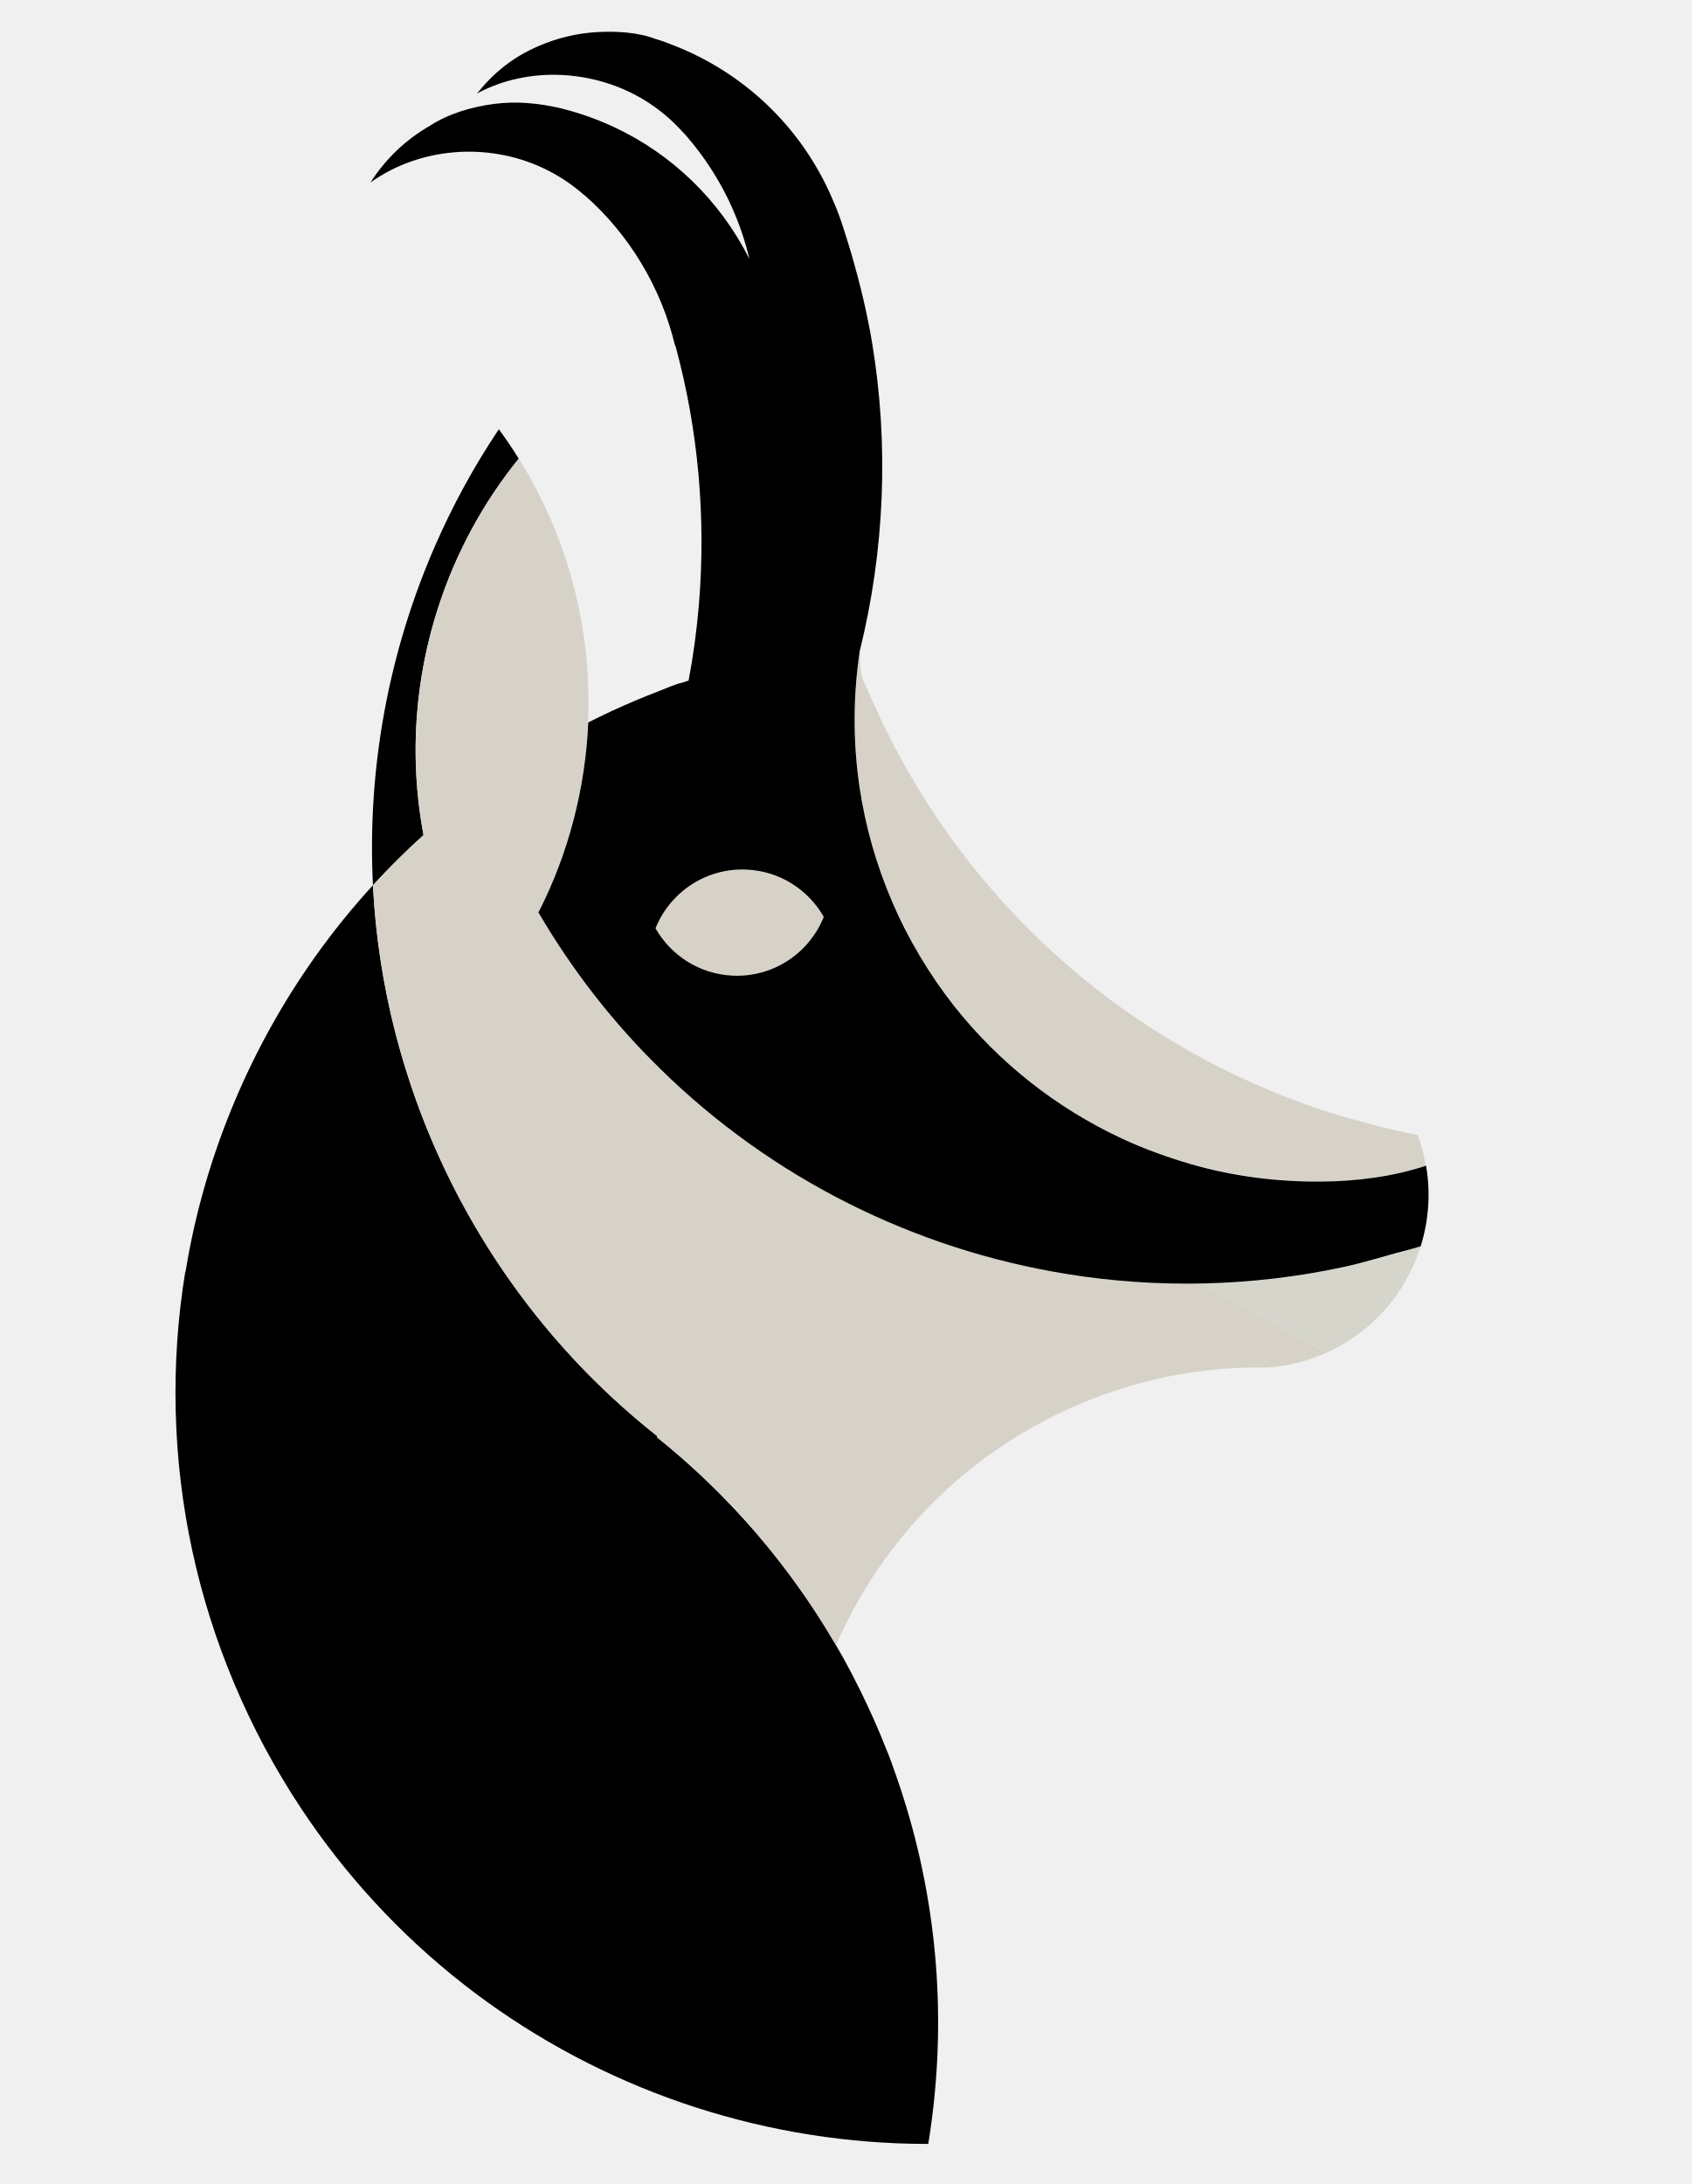
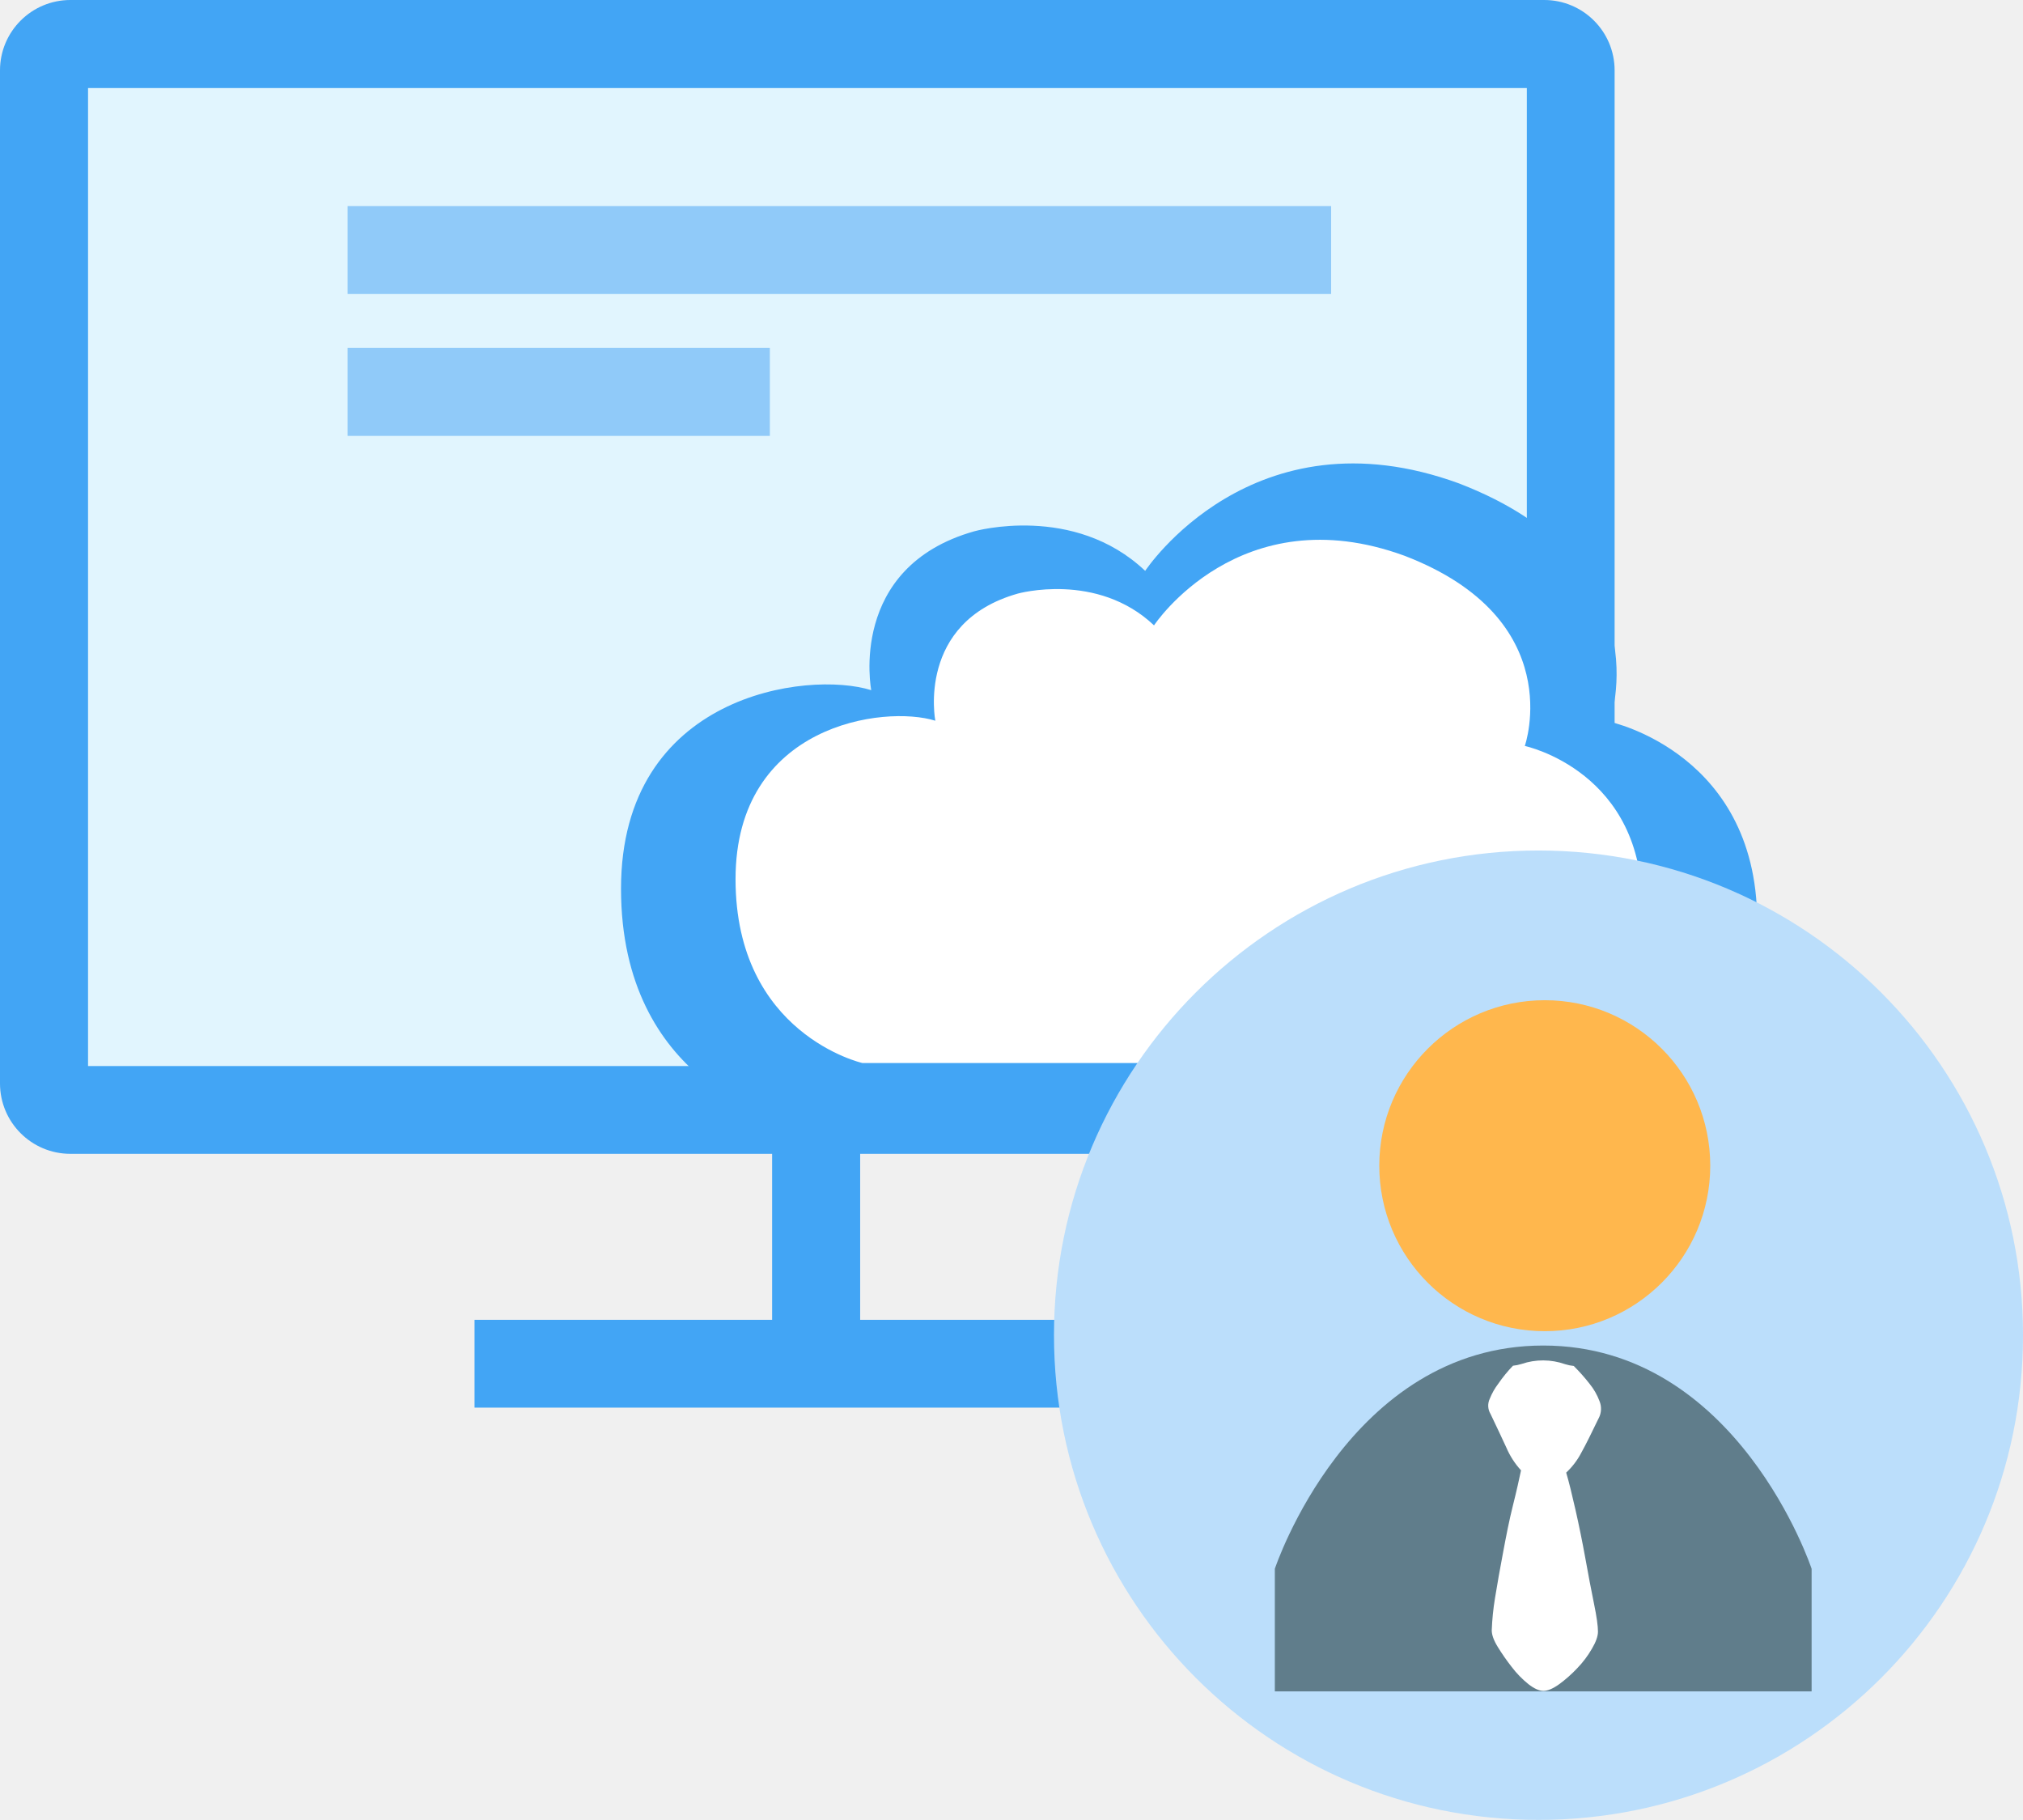
- <svg xmlns="http://www.w3.org/2000/svg" version="1.1" id="svg1163" xml:space="preserve" width="401.533" height="518.465" viewBox="0 0 401.533 518.465">
-   <defs id="defs1167">
-     <clipPath clipPathUnits="userSpaceOnUse" id="clipPath1177">
-       <path d="M 0,867.401 H 867.401 V 0 H 0 Z" id="path1175" />
-     </clipPath>
+ <svg xmlns="http://www.w3.org/2000/svg" id="图层_1" data-name="图层 1" viewBox="0 0 1000 899.55">
+   <defs>
+     <style>.cls-1{fill:#e1f5fe;}.cls-2{fill:#42a5f5;}.cls-3{fill:#90caf9;}.cls-4{fill:#fff;}.cls-5{fill:#bbdefb;}.cls-6{fill:#ffb74d;}.cls-7{fill:#607d8b;}</style>
  </defs>
-   <g id="g1169" transform="matrix(1.333333,0,0,-1.333333,0,1156.535)">
-     <g id="g1207" transform="translate(157.8574,555.8487)">
-       <path d="M 0,0 C 0.633,-1.623 1.241,-3.25 1.812,-4.889 1.245,-3.257 0.643,-1.626 0,0" style="fill:#cfcaaa;fill-opacity:1;fill-rule:nonzero;stroke:none" id="path1209" />
-     </g>
-     <g id="g1211" transform="translate(161.3618,545.7442)">
-       <path d="m 0,0 c -0.52,1.735 -1.082,3.46 -1.677,5.172 -0.007,0.013 -0.014,0.027 -0.015,0.044 -0.629,1.807 -1.251,3.642 -2.017,5.398 -1.301,3.327 -2.778,6.581 -4.341,9.792 -0.011,0.021 -0.019,0.051 -0.036,0.068 -7.905,16.233 -19.274,30.826 -32.989,42.555 -4.217,3.606 -8.661,6.943 -13.292,9.999 3.43,-2.261 6.759,-4.674 9.965,-7.242 l 0.119,0.144 c -10.815,8.525 -20.273,18.74 -27.961,30.165 -8.54,12.691 -14.892,26.816 -18.704,41.63 -2.215,8.609 -3.557,17.44 -4.006,26.317 -13.306,-14.496 -23.229,-31.915 -29.093,-50.687 -1.85,-5.925 -3.28,-11.981 -4.276,-18.107 -0.016,0 -0.031,0 -0.047,0 -2.692,-16.464 -2.272,-33.411 1.253,-49.718 3.519,-16.283 10.124,-31.869 19.313,-45.76 7.881,-11.912 17.672,-22.536 28.917,-31.343 11.016,-8.627 23.392,-15.495 36.532,-20.301 13.089,-4.789 26.919,-7.528 40.846,-8.077 1.703,-0.067 3.407,-0.101 5.111,-0.103 0.106,-0.004 0.216,0.003 0.323,0 C 7.144,-40.352 6,-19.812 0,0 -0.261,0.872 6,-19.812 0,0" style="fill:#000000;fill-opacity:1;fill-rule:nonzero;stroke:none" id="path1213" />
-     </g>
-     <g id="g1215" transform="translate(92.36743,785.7377)">
-       <path d="m 0,0 c -1.122,1.809 -2.3,3.548 -3.543,5.238 -4.4,-6.561 -8.179,-13.486 -11.317,-20.672 -8.287,-18.93 -12.152,-39.667 -11.099,-60.517 2.836,3.103 5.843,6.087 9.005,8.931 -2.594,13.762 -1.566,27.806 2.701,40.815 C -11.166,-16.751 -6.358,-7.844 0,0" style="fill:#000000;fill-opacity:1;fill-rule:nonzero;stroke:none" id="path1217" />
-     </g>
-     <g id="g1219" transform="translate(95.87793,704.9522)">
-       <path d="M 0,0 C 9.923,19.557 11.672,42.76 4.646,63.546 2.611,69.567 -0.106,75.413 -3.51,80.786 -15.112,66.473 -21.643,48.315 -21.87,29.895 c -0.066,-5.404 0.404,-10.814 1.404,-16.125 -3.16,-2.846 -6.163,-5.829 -9.004,-8.936 0.56,-11.073 2.508,-22.175 5.93,-33.049 0,0 10e-4,0.001 10e-4,0.001 6.274,-20.19 17.478,-38.851 32.301,-53.921 3.907,-3.972 8.065,-7.697 12.441,-11.146 l -0.123,-0.145 c 12.508,-10.007 23.401,-22.441 31.9,-37.068 4.825,11.145 12.133,21.169 21.285,29.154 9.429,8.226 20.735,14.255 32.817,17.509 7.348,1.979 15.017,2.959 22.629,2.784 3.675,0.237 7.281,1.155 10.637,2.666" style="fill:#d6d2c8;fill-opacity:1;fill-rule:nonzero;stroke:none" id="path1221" />
-     </g>
-     <g id="g1223" transform="translate(236.2257,626.571)">
-       <path d="m 0,0 c 7.028,3.169 12.318,8.683 15.328,15.234 0.552,1.207 1.029,2.442 1.418,3.71 l 0.003,0.01 c -2.311,-0.716 -6.06,-1.826 -7.973,-2.326 -16.018,-4.212 -32.421,-5.305 -48.396,-3.537 -2.25,0.252 -4.493,0.558 -6.726,0.924 -0.055,0.005 -0.107,0.02 -0.166,0.032 -0.774,0.123 -1.551,0.253 -2.329,0.401 -0.028,0.002 -0.056,0.005 -0.076,0.011 -0.678,0.123 -1.359,0.252 -2.034,0.386 -0.021,0.006 -0.038,0.005 -0.059,0.011 -0.85,0.169 -1.709,0.352 -2.56,0.538 -0.942,0.207 -1.877,0.418 -2.809,0.639 -0.051,0.016 -0.104,0.031 -0.152,0.04 -0.731,0.173 -1.462,0.362 -2.194,0.552 -0.142,0.037 -0.284,0.074 -0.415,0.107 -0.642,0.169 -1.276,0.341 -1.904,0.517 -0.916,0.257 -1.828,0.523 -2.734,0.793 -0.68,0.209 -1.354,0.421 -2.027,0.634 -0.341,0.113 -0.678,0.219 -1.018,0.332 -1.414,0.467 -2.822,0.955 -4.223,1.464 -0.066,0.025 -0.136,0.057 -0.209,0.079 -0.73,0.269 -1.464,0.545 -2.185,0.828 -0.564,0.219 -1.124,0.431 -1.678,0.665 -0.473,0.181 -0.947,0.379 -1.41,0.574 -0.126,0.054 -0.248,0.102 -0.373,0.156 -0.463,0.195 -0.917,0.387 -1.366,0.589 -0.115,0.051 -0.227,0.096 -0.342,0.147 -0.645,0.272 -1.279,0.558 -1.907,0.847 -0.774,0.35 -1.546,0.711 -2.314,1.082 -0.635,0.303 -1.274,0.612 -1.899,0.929 -0.873,0.437 -1.746,0.873 -2.607,1.334 -0.328,0.171 -0.657,0.343 -0.982,0.525 -0.315,0.162 -0.623,0.328 -0.934,0.5 -0.406,0.217 -0.808,0.445 -1.211,0.673 -0.035,0.016 -0.063,0.036 -0.091,0.055 -0.682,0.374 -1.351,0.755 -2.02,1.153 -0.262,0.146 -0.522,0.303 -0.781,0.46 -0.256,0.15 -0.515,0.307 -0.771,0.456 -0.312,0.19 -0.624,0.379 -0.929,0.572 -0.091,0.056 -0.172,0.108 -0.263,0.164 -0.025,0.013 -0.039,0.023 -0.063,0.036 -0.014,0.01 -0.039,0.023 -0.053,0.032 -0.221,0.134 -0.452,0.271 -0.669,0.416 -0.221,0.134 -0.446,0.274 -0.663,0.419 -1.07,0.67 -2.127,1.365 -3.174,2.075 -0.039,0.022 -0.07,0.049 -0.109,0.072 -0.042,0.029 -0.081,0.052 -0.123,0.082 -0.348,0.24 -0.706,0.483 -1.057,0.729 -0.106,0.066 -0.208,0.141 -0.306,0.21 -0.028,0.02 -0.057,0.04 -0.085,0.06 -0.014,0.01 -0.024,0.013 -0.031,0.026 -0.391,0.27 -0.784,0.546 -1.168,0.819 -0.527,0.379 -1.055,0.757 -1.58,1.146 -0.003,0.007 -0.014,0.01 -0.017,0.017 -0.187,0.135 -0.373,0.27 -0.553,0.408 -0.18,0.139 -0.359,0.278 -0.546,0.412 -0.028,0.02 -0.053,0.033 -0.074,0.057 -0.126,0.088 -0.246,0.181 -0.366,0.273 -0.014,0.01 -0.018,0.017 -0.032,0.027 -0.412,0.31 -0.821,0.63 -1.226,0.944 -0.106,0.082 -0.212,0.165 -0.317,0.248 -0.004,0.006 -0.015,0.009 -0.018,0.016 -0.468,0.35 -0.92,0.717 -1.372,1.084 -0.631,0.506 -1.245,1.012 -1.867,1.532 -1.225,1.023 -2.434,2.064 -3.627,3.14 -0.268,0.239 -0.53,0.482 -0.793,0.724 -0.527,0.475 -1.044,0.964 -1.562,1.453 -0.077,0.063 -0.141,0.133 -0.212,0.199 -0.567,0.532 -1.127,1.068 -1.678,1.617 -0.329,0.32 -0.652,0.643 -0.976,0.966 -0.07,0.067 -0.138,0.144 -0.209,0.21 -0.302,0.3 -0.597,0.603 -0.895,0.913 -0.153,0.154 -0.299,0.311 -0.455,0.471 -0.516,0.533 -1.031,1.067 -1.537,1.614 -0.348,0.371 -0.701,0.748 -1.036,1.126 -0.27,0.29 -0.534,0.584 -0.798,0.879 -0.396,0.441 -0.784,0.886 -1.173,1.33 -0.321,0.368 -0.646,0.743 -0.964,1.121 -0.678,0.786 -1.35,1.594 -2.008,2.408 -0.533,0.663 -1.07,1.334 -1.604,2.015 -0.219,0.275 -0.43,0.553 -0.649,0.828 -0.309,0.41 -0.624,0.816 -0.926,1.229 -1.439,1.92 -2.835,3.89 -4.178,5.906 -0.184,0.277 -0.369,0.553 -0.553,0.828 -0.238,0.361 -0.466,0.718 -0.697,1.082 -0.525,0.808 -1.031,1.617 -1.535,2.436 -0.258,0.411 -0.508,0.826 -0.748,1.238 -0.05,0.077 -0.091,0.152 -0.141,0.229 -0.207,0.334 -0.404,0.682 -0.603,1.019" style="fill:#d5d5cc;fill-opacity:1;fill-rule:nonzero;stroke:none" id="path1225" />
-     </g>
-     <g id="g1227" transform="translate(162.7616,698.9603)">
-       <path d="m 0,0 c 1.772,-3.281 3.889,-6.383 6.167,-9.329 1.101,-1.423 2.217,-2.834 3.379,-4.207 0.62,-0.733 1.252,-1.455 1.9,-2.163 0.557,-0.608 1.142,-1.424 1.818,-1.898 4.347,-4.38 9.125,-8.261 14.351,-11.544 0.01,-0.003 0.014,-0.009 0.024,-0.013 0.39,-0.252 0.786,-0.5 1.186,-0.739 l 0.007,0.004 c 12,-7.261 25.859,-11.422 39.873,-11.992 4.235,-0.173 8.795,-0.26 12.973,0.556 0.01,-0.003 0.024,0.004 0.041,0.005 1.54,0.317 6.654,1.236 9.443,2.067 -0.311,1.788 -0.814,3.844 -1.461,5.608 -5.09,0.972 -10.091,2.338 -15.056,3.799 C 59.445,-25.037 45.1,-17.54 32.533,-7.725 20.21,1.902 9.628,13.715 1.378,26.998 c -2.462,3.965 -4.72,8.058 -6.759,12.256 -0.993,2.045 -1.934,4.116 -2.821,6.21 -0.452,1.065 -1.099,2.214 -1.256,3.357 -0.167,1.211 -0.176,2.47 -0.215,3.691 -2.112,-14.004 -0.52,-28.531 4.587,-41.741 C -3.631,7.01 -1.767,3.519 0.039,-0.072 0.005,-0.005 -0.037,0.06 -0.072,0.127 -0.046,0.085 -0.022,0.043 0,0 0.268,-0.496 -0.23,0.409 0,0" style="fill:#d6d2c8;fill-opacity:1;fill-rule:nonzero;stroke:none" id="path1229" />
-     </g>
-     <g id="g1231" transform="translate(104.8293,856.1237)">
-       <path d="M 0,0 C 1.149,-0.519 2.278,-1.08 3.387,-1.683 2.279,-1.08 1.149,-0.519 0,0 m 149.096,-196.279 c -6.071,-1.972 -12.435,-2.783 -18.797,-2.822 -7.743,-0.048 -15.547,0.94 -22.993,3.091 -4.248,1.228 -8.403,2.734 -12.415,4.599 10e-4,0.001 0.002,0.002 0.003,0.003 -11.632,5.407 -21.936,13.543 -29.87,23.624 -8.88,11.283 -14.758,24.873 -16.829,39.084 -1.161,7.966 -1.135,16.097 0.062,24.057 v 0 c 4.436,17.895 5.228,36.737 2.195,54.927 -0.863,5.174 -2.09,10.249 -3.53,15.29 -0.008,0.013 -0.012,0.037 -0.012,0.054 -1.039,3.378 -1.986,6.798 -3.441,10.031 1.121,-2.885 2.133,-5.81 3.049,-8.767 -0.916,2.957 -1.928,5.882 -3.049,8.767 -0.019,0.068 -0.045,0.132 -0.074,0.185 C 37.794,-11.071 27.311,-1.498 14.935,3.272 14.904,3.281 14.88,3.294 14.856,3.307 L 14.849,3.303 c 0,0 0,0 -10e-4,10e-4 -0.965,0.399 -1.952,0.75 -2.956,1.039 0.497,-0.16 0.985,-0.347 1.478,-0.52 -0.493,0.173 -0.981,0.36 -1.478,0.52 C 8.752,5.548 4.904,5.747 1.581,5.569 -2.04,5.375 -5.607,4.521 -8.932,3.078 c -4.661,-2.017 -7.967,-4.748 -10.964,-8.452 9.217,4.981 21.015,4.223 29.844,-1.19 2.535,-1.554 4.841,-3.48 6.819,-5.7 l 0.037,0.028 c -2.988,3.304 -6.415,6.209 -10.16,8.622 11.042,-7.113 18.968,-18.431 21.964,-31.213 -5.174,10.304 -13.68,18.633 -24.149,23.502 -2.85,1.326 -5.821,2.391 -8.864,3.177 0,0 0.016,-0.004 0.022,-0.015 -0.189,0.057 -0.378,0.113 -0.577,0.164 -0.032,0.009 -0.079,0.023 -0.12,0.027 -3.914,0.889 -7.799,1.268 -11.8,0.744 -3.873,-0.508 -8.065,-1.71 -11.365,-3.865 -4.444,-2.547 -8.026,-6.053 -10.608,-10.115 8.807,6.286 20.79,7.158 30.549,2.645 2.713,-1.254 5.243,-2.904 7.482,-4.884 l 0.025,0.026 c 8.005,-7.007 13.698,-16.498 16.169,-26.842 0.02,0.037 0.035,0.058 0.038,0.1 -0.124,0.458 -0.264,0.912 -0.394,1.369 0.13,-0.457 0.27,-0.911 0.394,-1.369 v 0 c 4.11,-15.037 5.496,-30.738 4.203,-46.267 -0.376,-4.51 -0.987,-9 -1.825,-13.448 l -0.01,-0.005 c -0.355,-0.126 -0.714,-0.241 -1.069,-0.367 -1.377,-0.303 -2.767,-0.97 -4.083,-1.471 -1.454,-0.554 -2.898,-1.133 -4.331,-1.738 -2.837,-1.198 -5.632,-2.495 -8.379,-3.886 -0.514,-11.714 -3.519,-23.38 -8.868,-33.827 5.944,-10.18 13.244,-19.599 21.682,-27.836 l 0.005,-0.01 c 19.943,-19.59 45.357,-32.159 72.313,-36.517 l 0.003,-0.003 c 16.299,-2.649 33.07,-2.257 49.218,1.205 4.174,0.895 8.198,2.208 12.324,3.262 0.535,0.158 1.059,0.319 1.549,0.462 1.42,4.548 1.796,9.458 0.954,14.33 -1.185,-0.385 0.842,-4.872 0,0" style="fill:#000000;fill-opacity:1;fill-rule:nonzero;stroke:none" id="path1233" />
-     </g>
-     <g id="g1235" transform="translate(116.7193,702.1178)">
-       <path d="M 0,0 C 2.738,-4.811 7.809,-8.154 13.749,-8.427 21.025,-8.755 27.417,-4.362 29.961,2.041 27.223,6.852 22.16,10.195 16.22,10.461 8.952,10.789 2.56,6.396 0,0" style="fill:#d6d2c8;fill-opacity:1;fill-rule:nonzero;stroke:none" id="path1237" />
-     </g>
-     <rect style="fill:none;stroke:none;stroke-width:2.653;stroke-opacity:1" id="rect1459" width="301.15" height="388.849" x="-2.8421709e-14" y="-867.401" transform="scale(1,-1)" />
-   </g>
+   <path class="cls-1" d="M761.47,598.86H36.66a15,15,0,0,1-15-15V87a15,15,0,0,1,15-15H761.47a15,15,0,0,1,15,15V584a15,15,0,0,1-15,14.84Z" transform="translate(0 -50.23)" />
+   <path class="cls-2" d="M763.34,620.55H34.79A34.8,34.8,0,0,1,0,585.76V85A34.8,34.8,0,0,1,34.79,50.23H763.34A34.8,34.8,0,0,1,798.13,85V585.76a34.8,34.8,0,0,1-34.79,34.79ZM43.52,577.16H754.74V93.74H43.52Z" transform="translate(0 -50.23)" />
+   <path class="cls-2" d="M573.57,746h-339V702.6H381.67V617.31h43.52V702.6H573.57Z" transform="translate(0 -50.23)" />
+   <path class="cls-3" d="M380.55,265.69H171.82V222.17H380.55ZM658,195.49H171.82V152.1H658Z" transform="translate(0 -50.23)" />
+   <path class="cls-2" d="M795.76,407s27.43-78.55-74.56-117.83C619.08,251.85,566.08,332.4,566.08,332.4c-35.28-33.42-84.41-19.58-84.41-19.58-62.84,17.71-51,78.55-51,78.55-31.42-9.85-123.69,2-123.69,98.13s78.56,113.84,78.56,113.84H794s74.57-9.85,74.57-94.26C870.45,422.67,795.76,407,795.76,407Z" transform="translate(0 -50.23)" />
+   <path class="cls-4" d="M753.74,418.93s22-62.72-59.48-94c-81.42-29.8-123.81,34.41-123.81,34.41-28.18-26.68-67.33-15.71-67.33-15.71-50.25,14.21-40.78,62.84-40.78,62.84-25.06-7.85-98.75,1.62-98.75,78.31s62.72,90.89,62.72,90.89H752.24s59.48-7.85,59.48-75.18c1.5-69-58-81.55-58-81.55Z" transform="translate(0 -50.23)" />
+   <path class="cls-5" d="M521,710.2c0,132.29,107.19,239.55,239.47,239.58S1000,842.59,1000,710.31v-.11c0-132.28-107.19-239.55-239.47-239.58S521,577.81,521,710.1Z" transform="translate(0 -50.23)" />
+   <path class="cls-6" d="M681.8,626.41a81.8,81.8,0,1,0,81.79-81.79A81.84,81.84,0,0,0,681.8,626.41Z" transform="translate(0 -50.23)" />
+   <path class="cls-7" d="M895.51,825.66S859,715.31,762.84,715.31,630.17,825.66,630.17,825.66v60.6H895.51v-60.6Z" transform="translate(0 -50.23)" />
+   <path class="cls-4" d="M790.27,751.23a10.07,10.07,0,0,0,.38-8.48,30.33,30.33,0,0,0-4.86-8.48,92.82,92.82,0,0,0-7.86-8.86,21.36,21.36,0,0,1-4.24-.87,32.82,32.82,0,0,0-21.57-.12,21.36,21.36,0,0,1-4.24.87,69.25,69.25,0,0,0-7.23,8.85,31.35,31.35,0,0,0-4.24,7.48,7.93,7.93,0,0,0,.37,7.49c3,6.35,5.74,12,7.86,16.7A39.74,39.74,0,0,0,751.87,777c-.87,4.11-2.12,9.85-4,17.33s-3.37,15.21-4.86,23.19-2.87,15.46-4,22.57a127.59,127.59,0,0,0-1.62,16c0,2.24,1,5,3,8.23a108.48,108.48,0,0,0,6.86,9.85,49,49,0,0,0,8.23,8.48c2.86,2.24,5.36,3.36,7.48,3.36s4.74-1.12,7.85-3.36a65.1,65.1,0,0,0,8.86-7.86,48.92,48.92,0,0,0,7.23-9.6c2-3.37,3-6.23,3-8.48,0-2.74-.62-7.36-2-14s-2.74-14-4.23-22.2-3.12-16.21-4.87-23.94-3.24-13.84-4.61-18.45a36.35,36.35,0,0,0,7.48-9.85c2.24-4,5.11-9.85,8.6-17.08Z" transform="translate(0 -50.23)" />
</svg>
